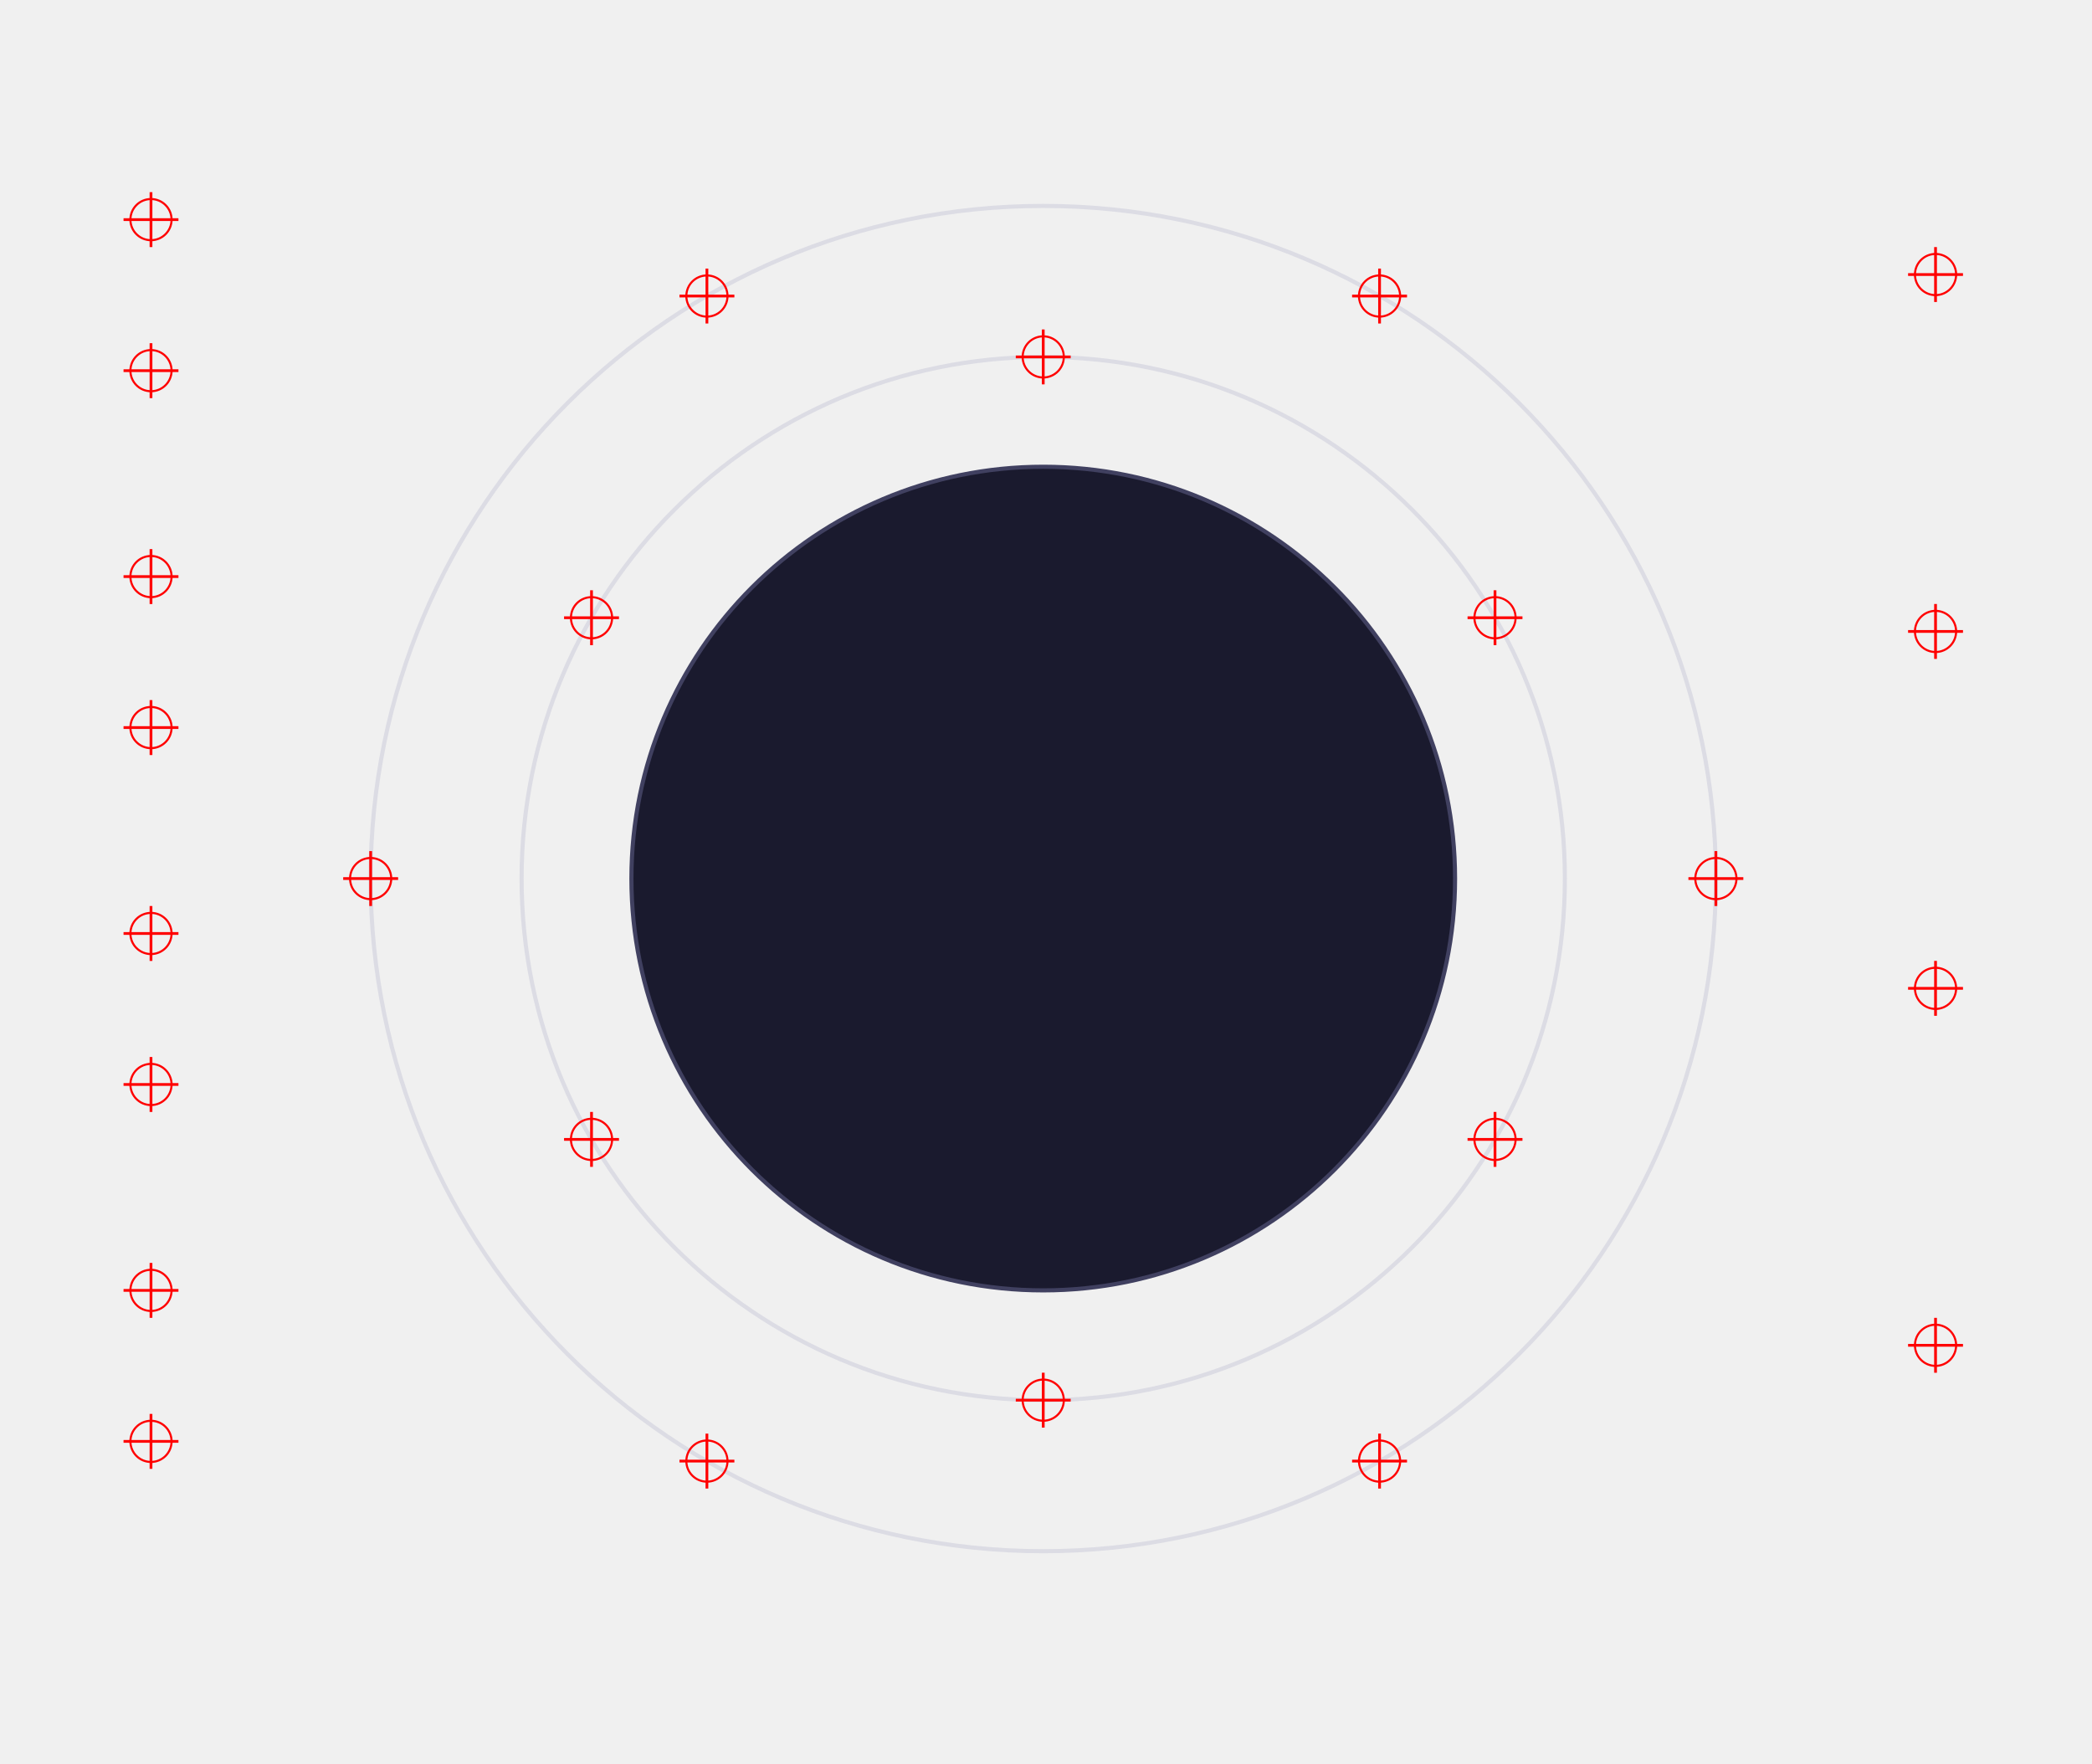
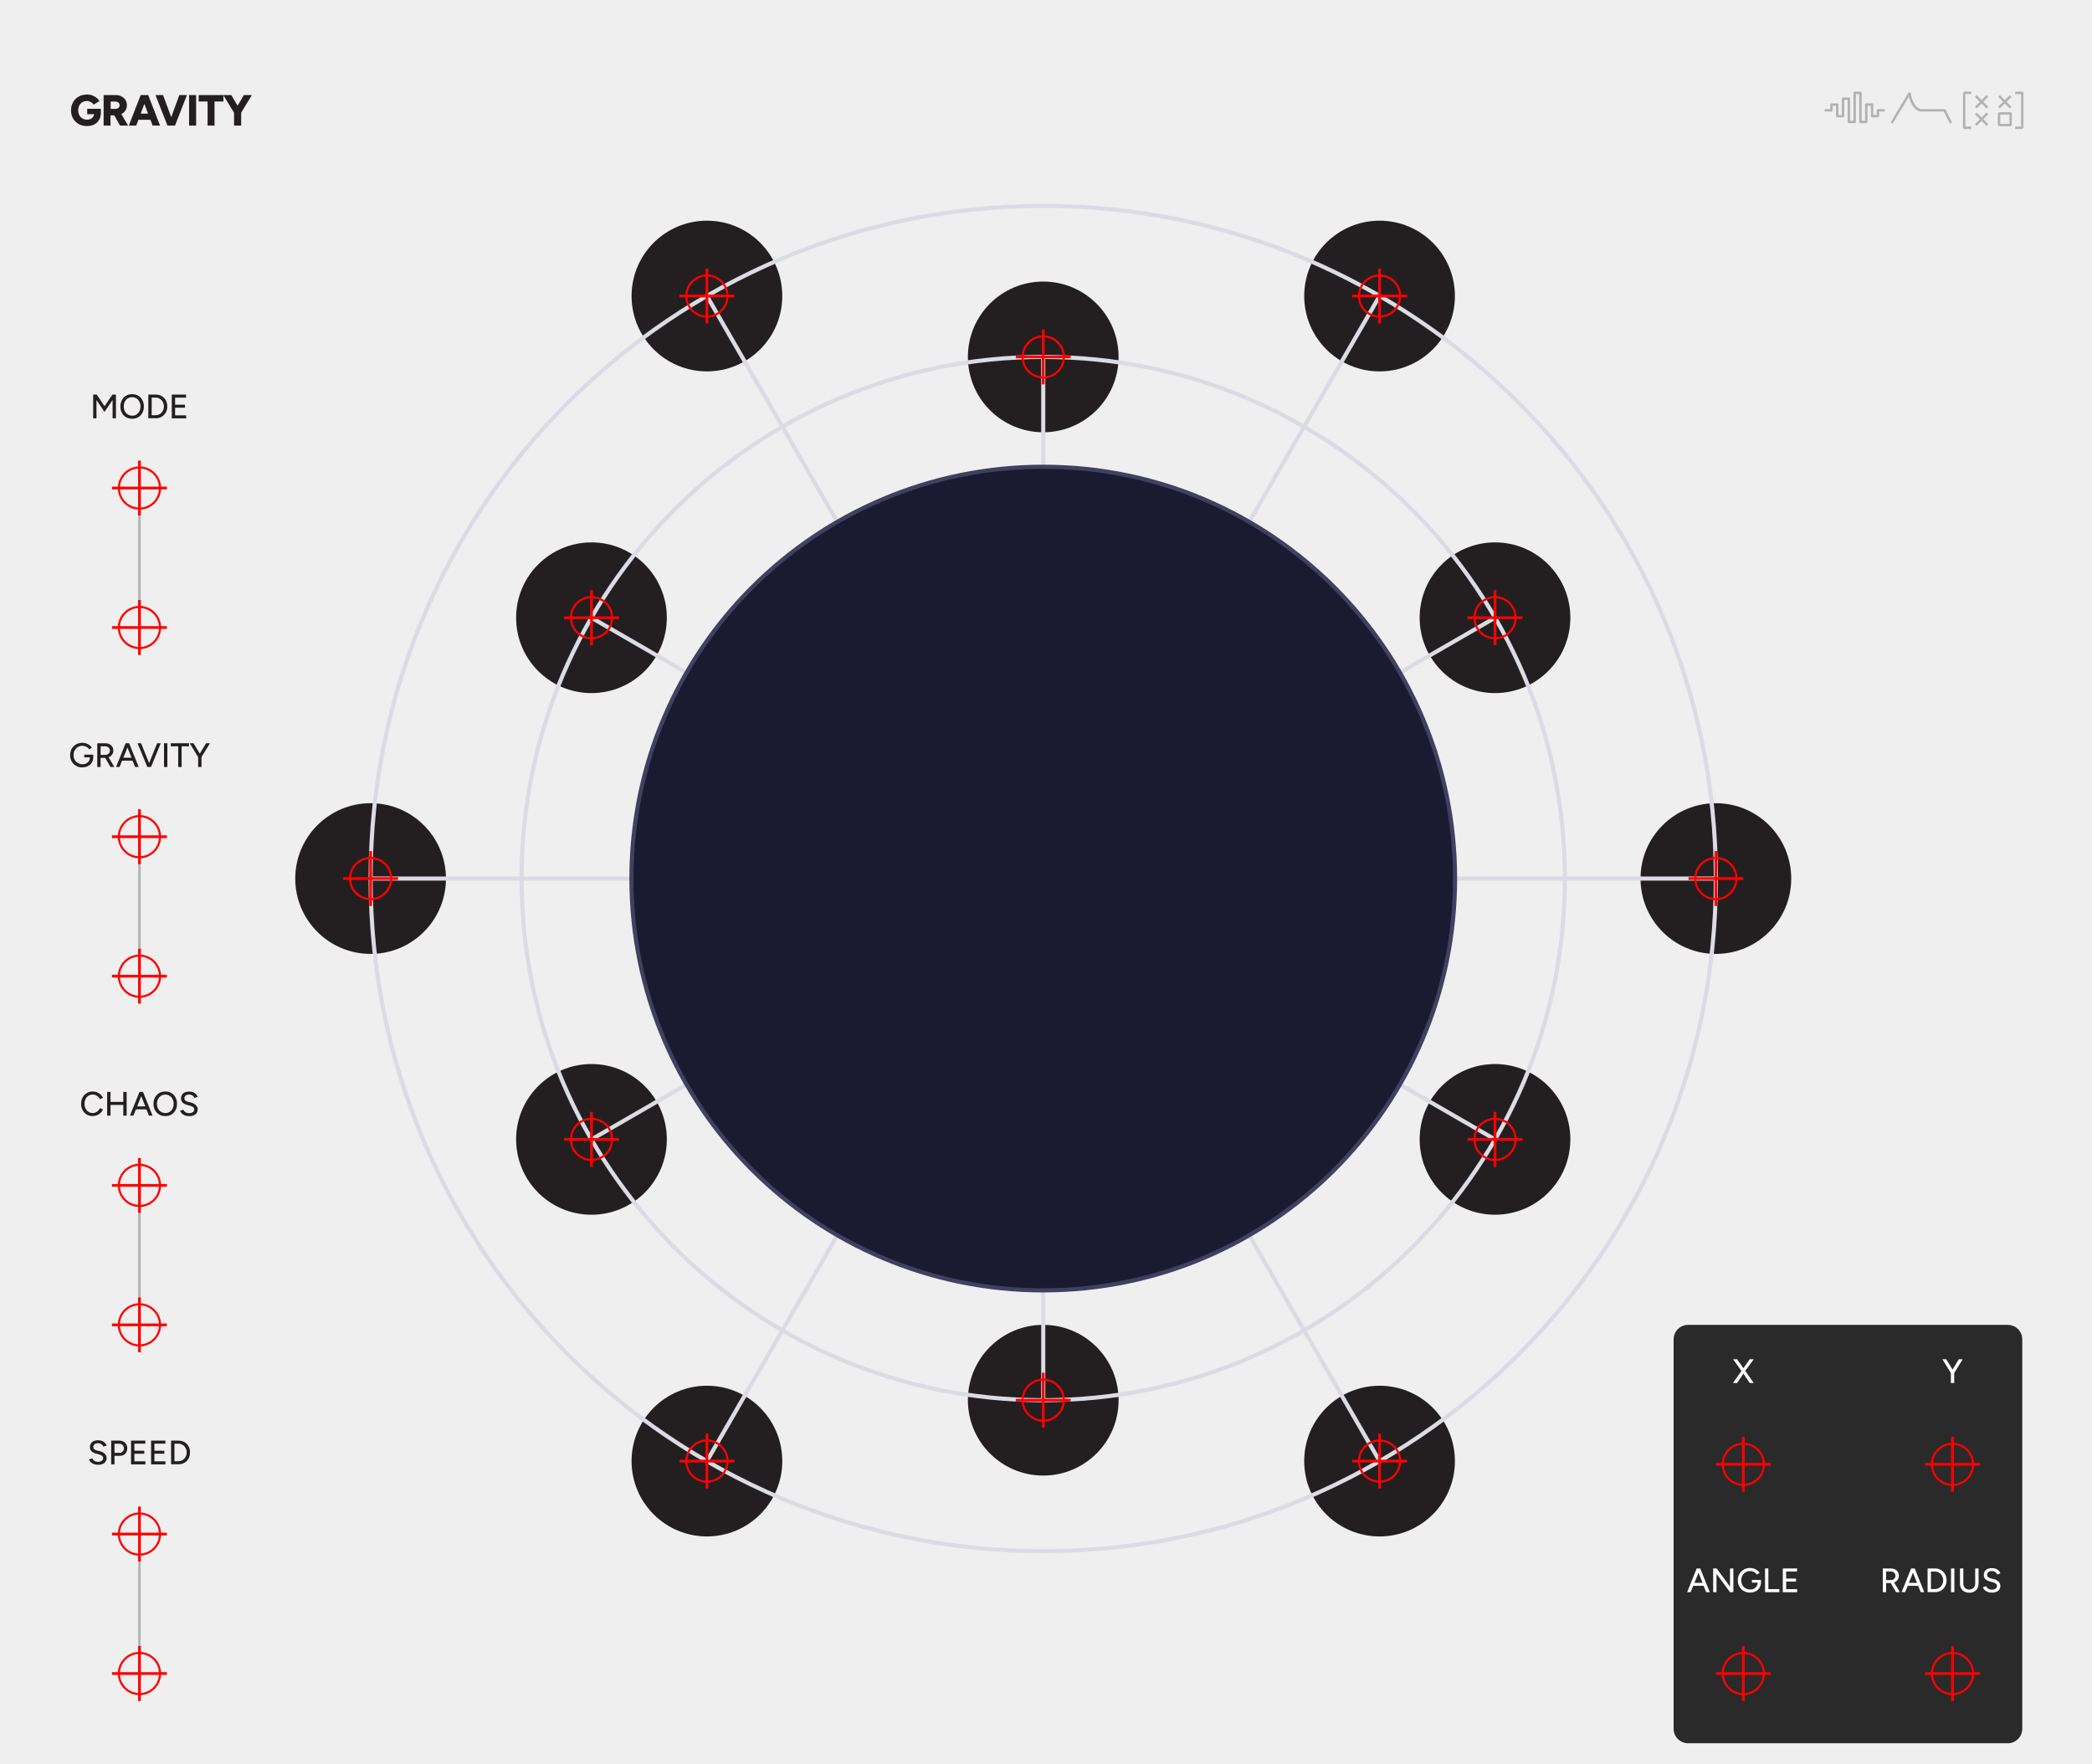
- <svg xmlns="http://www.w3.org/2000/svg" width="152.4mm" height="128.5mm" viewBox="0 0 432.00 364.25">
+ <svg xmlns="http://www.w3.org/2000/svg" width="152.4mm" height="128.5mm" viewBox="0 0 432 364.25">
  <g id="Background">
-     <rect x="0" y="0" width="432.00" height="364.25" fill="#f0f0f0" />
+     <g id="Background-2" data-name="Background">
+       <rect y="0" width="432" height="364.25" fill="#efefef" />
+     </g>
  </g>
  <g id="UI">
-     <circle cx="215.43" cy="181.42" r="138.90" fill="none" stroke="#dcdce4" stroke-width=".85" />
-     <circle cx="215.43" cy="181.42" r="107.72" fill="none" stroke="#dcdce4" stroke-width=".85" />
-     <circle cx="215.43" cy="181.42" r="85.04" fill="#1a1a2e" stroke="#404060" stroke-width=".85" />
-   </g>
-   <g id="Reticules" stroke="red" fill="none" stroke-miterlimit="11.34">
-     <g>
-       <line x1="25.51" y1="45.35" x2="36.85" y2="45.35" stroke-width=".57" />
-       <line x1="31.18" y1="39.68" x2="31.18" y2="51.02" stroke-width=".57" />
-       <circle cx="31.18" cy="45.35" r="4.25" stroke-width=".43" />
-     </g>
-     <g>
-       <line x1="25.51" y1="76.54" x2="36.85" y2="76.54" stroke-width=".57" />
-       <line x1="31.18" y1="70.87" x2="31.18" y2="82.21" stroke-width=".57" />
-       <circle cx="31.18" cy="76.54" r="4.25" stroke-width=".43" />
-     </g>
-     <g>
-       <line x1="25.51" y1="119.06" x2="36.85" y2="119.06" stroke-width=".57" />
-       <line x1="31.18" y1="113.39" x2="31.18" y2="124.73" stroke-width=".57" />
-       <circle cx="31.18" cy="119.06" r="4.25" stroke-width=".43" />
-     </g>
-     <g>
-       <line x1="25.51" y1="150.24" x2="36.85" y2="150.24" stroke-width=".57" />
-       <line x1="31.18" y1="144.57" x2="31.18" y2="155.91" stroke-width=".57" />
-       <circle cx="31.18" cy="150.24" r="4.25" stroke-width=".43" />
-     </g>
-     <g>
-       <line x1="25.51" y1="192.76" x2="36.85" y2="192.76" stroke-width=".57" />
-       <line x1="31.18" y1="187.09" x2="31.18" y2="198.43" stroke-width=".57" />
-       <circle cx="31.18" cy="192.76" r="4.25" stroke-width=".43" />
-     </g>
-     <g>
-       <line x1="25.51" y1="223.94" x2="36.85" y2="223.94" stroke-width=".57" />
-       <line x1="31.18" y1="218.27" x2="31.18" y2="229.61" stroke-width=".57" />
-       <circle cx="31.18" cy="223.94" r="4.25" stroke-width=".43" />
-     </g>
-     <g>
-       <line x1="25.51" y1="266.46" x2="36.85" y2="266.46" stroke-width=".57" />
-       <line x1="31.18" y1="260.79" x2="31.18" y2="272.13" stroke-width=".57" />
-       <circle cx="31.18" cy="266.46" r="4.25" stroke-width=".43" />
-     </g>
-     <g>
-       <line x1="25.51" y1="297.64" x2="36.85" y2="297.64" stroke-width=".57" />
-       <line x1="31.18" y1="291.97" x2="31.18" y2="303.31" stroke-width=".57" />
-       <circle cx="31.18" cy="297.64" r="4.25" stroke-width=".43" />
-     </g>
-     <g>
-       <line x1="394.02" y1="56.69" x2="405.36" y2="56.69" stroke-width=".57" />
-       <line x1="399.69" y1="51.02" x2="399.69" y2="62.36" stroke-width=".57" />
-       <circle cx="399.69" cy="56.69" r="4.25" stroke-width=".43" />
-     </g>
-     <g>
-       <line x1="394.02" y1="130.39" x2="405.36" y2="130.39" stroke-width=".57" />
-       <line x1="399.69" y1="124.72" x2="399.69" y2="136.06" stroke-width=".57" />
-       <circle cx="399.69" cy="130.39" r="4.25" stroke-width=".43" />
-     </g>
-     <g>
-       <line x1="394.02" y1="204.09" x2="405.36" y2="204.09" stroke-width=".57" />
-       <line x1="399.69" y1="198.42" x2="399.69" y2="209.76" stroke-width=".57" />
-       <circle cx="399.69" cy="204.09" r="4.25" stroke-width=".43" />
-     </g>
-     <g>
-       <line x1="394.02" y1="277.80" x2="405.36" y2="277.80" stroke-width=".57" />
-       <line x1="399.69" y1="272.13" x2="399.69" y2="283.47" stroke-width=".57" />
-       <circle cx="399.69" cy="277.80" r="4.25" stroke-width=".43" />
-     </g>
-     <g>
-       <line x1="209.76" y1="289.13" x2="221.10" y2="289.13" stroke-width=".57" />
-       <line x1="215.43" y1="283.46" x2="215.43" y2="294.80" stroke-width=".57" />
-       <circle cx="215.43" cy="289.13" r="4.25" stroke-width=".43" />
-     </g>
-     <g>
-       <line x1="303.05" y1="235.28" x2="314.39" y2="235.28" stroke-width=".57" />
-       <line x1="308.72" y1="229.61" x2="308.72" y2="240.95" stroke-width=".57" />
-       <circle cx="308.72" cy="235.28" r="4.25" stroke-width=".43" />
-     </g>
-     <g>
-       <line x1="303.05" y1="127.56" x2="314.39" y2="127.56" stroke-width=".57" />
-       <line x1="308.72" y1="121.89" x2="308.72" y2="133.23" stroke-width=".57" />
-       <circle cx="308.72" cy="127.56" r="4.25" stroke-width=".43" />
-     </g>
-     <g>
-       <line x1="209.76" y1="73.70" x2="221.10" y2="73.70" stroke-width=".57" />
-       <line x1="215.43" y1="68.03" x2="215.43" y2="79.37" stroke-width=".57" />
-       <circle cx="215.43" cy="73.70" r="4.25" stroke-width=".43" />
-     </g>
-     <g>
-       <line x1="116.48" y1="127.56" x2="127.82" y2="127.56" stroke-width=".57" />
-       <line x1="122.15" y1="121.89" x2="122.15" y2="133.23" stroke-width=".57" />
-       <circle cx="122.15" cy="127.56" r="4.25" stroke-width=".43" />
-     </g>
-     <g>
-       <line x1="116.48" y1="235.28" x2="127.82" y2="235.28" stroke-width=".57" />
-       <line x1="122.15" y1="229.61" x2="122.15" y2="240.95" stroke-width=".57" />
-       <circle cx="122.15" cy="235.28" r="4.25" stroke-width=".43" />
-     </g>
-     <g>
-       <line x1="279.21" y1="301.71" x2="290.55" y2="301.71" stroke-width=".57" />
-       <line x1="284.88" y1="296.04" x2="284.88" y2="307.38" stroke-width=".57" />
-       <circle cx="284.88" cy="301.71" r="4.25" stroke-width=".43" />
-     </g>
-     <g>
-       <line x1="348.66" y1="181.42" x2="360.00" y2="181.42" stroke-width=".57" />
-       <line x1="354.33" y1="175.75" x2="354.33" y2="187.09" stroke-width=".57" />
-       <circle cx="354.33" cy="181.42" r="4.25" stroke-width=".43" />
-     </g>
-     <g>
-       <line x1="279.21" y1="61.13" x2="290.55" y2="61.13" stroke-width=".57" />
-       <line x1="284.88" y1="55.46" x2="284.88" y2="66.80" stroke-width=".57" />
-       <circle cx="284.88" cy="61.13" r="4.25" stroke-width=".43" />
-     </g>
-     <g>
-       <line x1="140.31" y1="61.13" x2="151.65" y2="61.13" stroke-width=".57" />
-       <line x1="145.98" y1="55.46" x2="145.98" y2="66.80" stroke-width=".57" />
-       <circle cx="145.98" cy="61.13" r="4.25" stroke-width=".43" />
-     </g>
-     <g>
-       <line x1="70.87" y1="181.42" x2="82.21" y2="181.42" stroke-width=".57" />
-       <line x1="76.54" y1="175.75" x2="76.54" y2="187.09" stroke-width=".57" />
-       <circle cx="76.54" cy="181.42" r="4.25" stroke-width=".43" />
-     </g>
-     <g>
-       <line x1="140.31" y1="301.71" x2="151.65" y2="301.71" stroke-width=".57" />
-       <line x1="145.98" y1="296.04" x2="145.98" y2="307.38" stroke-width=".57" />
-       <circle cx="145.98" cy="301.71" r="4.25" stroke-width=".43" />
+     <g>
+       <path id="path12" d="M376.99,22.78h1.2v-1.2h1.2v2.4h1.2v-3.6h1.2v4.8h1.2v-6h1.2v6h1.2v-3.6h1.2v2.4h1.2v-1.2h1.2" fill="none" stroke="#b2b2b2" stroke-linecap="round" stroke-linejoin="round" stroke-width=".5" />
+       <path id="path13" d="M390.76,25.18l3.6-6c0,1.31,1.01,3.6,2.4,3.6h4.8l1.2,2.4" fill="none" stroke="#b2b2b2" stroke-linecap="square" stroke-linejoin="bevel" stroke-width=".5" />
+       <path id="path17" d="M406.8,19.18h-1.2v7.2h1.2" fill="none" stroke="#b2b2b2" stroke-linecap="square" stroke-linejoin="bevel" stroke-width=".5" />
+       <path id="path18" d="M416.4,19.18h1.2v7.2h-1.2" fill="none" stroke="#b2b2b2" stroke-linecap="square" stroke-linejoin="bevel" stroke-width=".5" />
+       <path id="path21" d="M408,19.82l2.4,2.4" fill="none" stroke="#b2b2b2" stroke-linejoin="bevel" stroke-width=".5" />
+       <path id="path22" d="M410.4,19.82l-2.4,2.4" fill="none" stroke="#b2b2b2" stroke-linejoin="bevel" stroke-width=".5" />
+       <path id="path23-5" d="M408,23.42l2.4,2.4" fill="none" stroke="#b2b2b2" stroke-linejoin="bevel" stroke-width=".5" />
+       <path id="path24" d="M408,25.82l2.4-2.4" fill="none" stroke="#b2b2b2" stroke-linejoin="bevel" stroke-width=".5" />
+       <path id="path25-3" d="M412.8,19.82l2.4,2.4" fill="none" stroke="#b2b2b2" stroke-linejoin="bevel" stroke-width=".5" />
+       <path id="path26-7" d="M415.2,19.82l-2.4,2.4" fill="none" stroke="#b2b2b2" stroke-linejoin="bevel" stroke-width=".5" />
+       <rect id="rect26" x="412.8" y="23.42" width="2.4" height="2.4" fill="none" stroke="#b2b2b2" stroke-linejoin="bevel" stroke-width=".5" />
+     </g>
+   </g>
+   <g id="Text">
+     <g>
+       <rect x="14.4" y="16.78" width="43.2" height="12" fill="none" />
+       <path d="M17.97,26.04c-.65,0-1.22-.14-1.71-.42s-.88-.66-1.17-1.15c-.28-.49-.42-1.05-.42-1.69s.14-1.2.42-1.69c.28-.49.67-.87,1.17-1.15.5-.28,1.07-.42,1.71-.42.4,0,.77.06,1.09.18.33.12.61.28.86.48.25.2.45.44.61.7l-1.2.72c-.09-.14-.21-.27-.36-.39-.15-.11-.31-.2-.48-.27-.17-.06-.35-.09-.53-.09-.35,0-.67.08-.94.24-.27.16-.49.39-.64.68-.16.29-.23.62-.23,1s.08.71.23,1c.15.29.37.52.65.69s.61.25.98.25c.26,0,.49-.05.7-.14.21-.1.38-.23.5-.4s.2-.37.22-.59h-1.42v-1.12h2.82v.86c-.01.59-.14,1.08-.4,1.49s-.59.71-1.01.91-.91.31-1.45.31Z" fill="#231f20" />
+       <path d="M21.4,25.93v-6.3h2.47c.46,0,.86.09,1.21.27.35.18.63.42.83.74.2.32.3.68.3,1.08s-.11.78-.32,1.1-.5.57-.85.73l1.42,2.38h-1.66l-1.21-2.12h-.77v2.12h-1.45ZM22.85,22.49h.98c.17,0,.32-.03.45-.1s.24-.16.31-.27.11-.25.11-.39c0-.22-.08-.41-.25-.55-.17-.14-.38-.22-.65-.22h-.95v1.53Z" fill="#231f20" />
+       <path d="M26.6,25.93l2.45-6.3h1.55l2.45,6.3h-1.53l-.46-1.2h-2.47l-.46,1.2h-1.53ZM29.05,23.46h1.52l-.76-2.02-.76,2.02Z" fill="#231f20" />
+       <path d="M34.58,25.93l-2.47-6.3h1.56l1.69,4.56,1.67-4.56h1.57l-2.46,6.3h-1.57Z" fill="#231f20" />
+       <path d="M39.05,25.93v-6.3h1.45v6.3h-1.45Z" fill="#231f20" />
+       <path d="M42.87,25.93v-4.97h-1.84v-1.33h5.11v1.33h-1.84v4.97h-1.44Z" fill="#231f20" />
+       <path d="M48.33,25.93v-2.66l-2.22-3.64h1.65l1.3,2.19,1.3-2.19h1.65l-2.21,3.63v2.67h-1.45Z" fill="#231f20" />
+     </g>
+   </g>
+   <g id="Layer_8" data-name="Layer 8">
+     <g isolation="isolate">
+       <g>
+         <path d="M19.24,86.38v-4.9h.73l1.62,2.4,1.62-2.4h.73v4.9h-.69v-3.79l-1.67,2.46-1.66-2.45v3.79h-.69Z" fill="#231f20" />
+         <path d="M27.3,86.47c-.48,0-.9-.11-1.27-.32-.37-.21-.66-.51-.86-.9-.21-.38-.31-.82-.31-1.31s.1-.94.31-1.32c.21-.38.49-.68.86-.9.36-.22.78-.33,1.26-.33s.9.11,1.26.33c.36.22.65.52.85.9.21.38.31.82.31,1.31s-.1.93-.31,1.32c-.21.38-.49.68-.85.9-.36.21-.78.32-1.25.32ZM27.31,85.84c.33,0,.62-.08.88-.25.26-.16.46-.39.6-.67s.22-.61.22-.99-.07-.7-.22-.98c-.15-.29-.35-.51-.61-.68-.26-.16-.56-.25-.89-.25s-.63.08-.9.25c-.26.16-.47.39-.61.68-.15.29-.22.62-.22.98s.07.7.22.99.36.51.62.67c.26.16.57.25.91.25Z" fill="#231f20" />
+         <path d="M30.63,86.38v-4.9h1.51c.47,0,.88.1,1.24.31.36.21.65.5.85.86s.31.79.31,1.27-.1.9-.31,1.27-.49.66-.85.87c-.36.21-.78.31-1.24.31h-1.51ZM31.32,85.74h.83c.24,0,.46-.05.67-.14.21-.09.39-.22.54-.39.16-.17.28-.36.36-.58.09-.22.13-.46.13-.71s-.04-.49-.13-.71c-.09-.22-.21-.41-.36-.58-.16-.17-.34-.29-.54-.39-.21-.09-.43-.14-.67-.14h-.83v3.61Z" fill="#231f20" />
+         <path d="M35.47,86.38v-4.9h2.95v.63h-2.26v1.46h2.04v.62h-2.04v1.57h2.28v.63h-2.96Z" fill="#231f20" />
+       </g>
+     </g>
+     <g isolation="isolate">
+       <g>
+         <path d="M17.03,158.47c-.5,0-.93-.11-1.32-.33-.38-.22-.69-.52-.9-.9-.22-.38-.33-.82-.33-1.31s.11-.94.33-1.32c.22-.38.52-.68.9-.9.39-.22.83-.33,1.32-.33.27,0,.53.04.78.13.25.09.48.21.68.36.2.15.37.33.49.52l-.55.36c-.09-.15-.21-.27-.36-.39-.15-.11-.31-.2-.49-.26s-.36-.09-.54-.09c-.36,0-.68.08-.96.25-.28.16-.5.39-.65.67-.16.28-.24.62-.24.99s.08.7.23.98.38.51.66.67c.28.16.61.25.97.25.29,0,.55-.06.78-.18.23-.12.41-.28.54-.5.13-.21.2-.46.21-.74h-1.18v-.57h1.86v.5c0,.42-.1.8-.29,1.11-.19.32-.45.56-.78.74-.33.18-.71.26-1.14.26Z" fill="#231f20" />
+         <path d="M20.09,158.38v-4.9h1.65c.33,0,.61.06.86.19s.45.31.59.53c.14.23.21.49.21.79,0,.32-.09.6-.27.85-.18.24-.42.42-.71.53l1.18,2.01h-.78l-1.09-1.88h-.96v1.88h-.69ZM20.78,155.88h1.03c.17,0,.32-.04.45-.12s.24-.18.32-.31c.08-.13.12-.28.12-.45,0-.26-.09-.47-.27-.64-.18-.16-.42-.25-.71-.25h-.94v1.76Z" fill="#231f20" />
+         <path d="M23.97,158.38l1.97-4.9h.73l1.97,4.9h-.74l-.53-1.31h-2.16l-.53,1.31h-.74ZM25.47,156.46h1.69l-.84-2.11-.85,2.11Z" fill="#231f20" />
+         <path d="M30.42,158.38l-2.01-4.9h.73l1.65,4.1,1.66-4.1h.74l-2.01,4.9h-.76Z" fill="#231f20" />
+         <path d="M33.87,158.38v-4.9h.69v4.9h-.69Z" fill="#231f20" />
+         <path d="M36.8,158.38v-4.27h-1.53v-.63h3.76v.63h-1.53v4.27h-.69Z" fill="#231f20" />
+         <path d="M40.92,158.38v-2.05l-1.75-2.85h.79l1.3,2.14,1.3-2.14h.8l-1.75,2.84v2.06h-.69Z" fill="#231f20" />
+       </g>
+     </g>
+     <g isolation="isolate">
+       <g>
+         <path d="M19.16,230.47c-.47,0-.88-.11-1.25-.33-.36-.22-.65-.52-.85-.9-.21-.38-.31-.82-.31-1.31s.1-.93.31-1.31c.21-.38.49-.68.85-.9s.77-.33,1.24-.33c.3,0,.59.05.87.16s.52.26.74.46.38.42.5.68l-.62.28c-.09-.19-.21-.36-.36-.5-.15-.14-.33-.25-.52-.33-.19-.08-.4-.12-.61-.12-.33,0-.62.08-.88.25-.26.16-.46.39-.6.67-.14.28-.22.61-.22.99s.07.71.22.99c.15.29.35.51.61.68.26.16.55.24.88.24.21,0,.42-.04.61-.13.19-.09.36-.21.51-.36s.27-.33.37-.52l.62.27c-.12.27-.28.5-.5.71-.21.21-.46.37-.74.48-.28.11-.57.17-.88.17Z" fill="#231f20" />
+         <path d="M22.13,230.38v-4.9h.69v2.06h2.64v-2.06h.69v4.9h-.69v-2.21h-2.64v2.21h-.69Z" fill="#231f20" />
+         <path d="M26.83,230.38l1.97-4.9h.73l1.97,4.9h-.74l-.53-1.31h-2.16l-.53,1.31h-.74ZM28.32,228.46h1.69l-.84-2.11-.85,2.11Z" fill="#231f20" />
+         <path d="M34.15,230.47c-.48,0-.9-.11-1.27-.32-.37-.21-.66-.51-.87-.9-.21-.38-.31-.82-.31-1.31s.1-.94.31-1.32c.21-.38.49-.68.86-.9.36-.22.78-.33,1.26-.33s.9.11,1.26.33.65.52.85.9c.21.38.31.82.31,1.31s-.1.93-.31,1.32c-.21.38-.49.68-.85.9-.36.21-.78.32-1.25.32ZM34.16,229.84c.33,0,.63-.08.88-.25.26-.16.46-.39.6-.67.14-.28.22-.61.22-.99s-.07-.7-.22-.98c-.15-.29-.35-.51-.61-.67-.26-.16-.56-.25-.89-.25s-.63.08-.9.25c-.26.16-.46.39-.61.67-.15.29-.22.62-.22.98s.08.7.22.99c.15.29.36.51.62.67.26.16.57.25.91.25Z" fill="#231f20" />
+         <path d="M39.07,230.47c-.26,0-.5-.03-.71-.09-.21-.06-.4-.14-.55-.25-.16-.11-.29-.22-.39-.35-.1-.13-.17-.27-.22-.41l.67-.22c.07.19.2.36.4.5.2.14.44.21.72.22.34,0,.62-.07.82-.21s.3-.32.3-.55c0-.21-.09-.38-.26-.51-.17-.13-.4-.23-.69-.3l-.57-.15c-.22-.06-.43-.15-.61-.26s-.33-.25-.44-.43-.16-.38-.16-.62c0-.45.15-.8.44-1.05s.71-.38,1.26-.38c.32,0,.59.05.83.15s.43.23.58.4.26.34.33.54l-.67.22c-.08-.21-.21-.38-.41-.51-.19-.13-.43-.19-.71-.19-.29,0-.53.07-.7.21-.17.14-.25.33-.25.57,0,.21.07.36.2.47s.31.19.54.25l.57.14c.46.11.81.3,1.06.56.25.26.38.54.38.85,0,.27-.07.51-.2.72-.13.21-.33.38-.59.5-.26.12-.58.19-.96.19Z" fill="#231f20" />
+       </g>
+     </g>
+     <g isolation="isolate">
+       <g>
+         <path d="M20.26,302.47c-.26,0-.5-.03-.71-.09-.21-.06-.4-.14-.55-.25-.16-.1-.29-.22-.39-.35s-.17-.27-.22-.41l.67-.22c.07.19.2.36.4.5.2.14.44.21.72.22.34,0,.62-.07.82-.21s.3-.32.3-.55c0-.21-.09-.38-.26-.51-.17-.13-.4-.23-.69-.3l-.57-.15c-.22-.06-.43-.15-.61-.26-.18-.11-.33-.25-.44-.43-.11-.17-.16-.38-.16-.62,0-.45.15-.8.44-1.05s.71-.38,1.26-.38c.32,0,.59.05.83.15.23.1.43.23.58.4.15.16.26.34.33.54l-.67.22c-.08-.21-.21-.38-.41-.51s-.43-.19-.71-.19c-.29,0-.53.07-.7.21-.17.14-.25.33-.25.57,0,.21.07.36.2.47.13.11.31.19.54.25l.57.14c.46.11.81.3,1.06.56.25.26.38.54.38.85,0,.27-.07.5-.2.72s-.33.38-.59.5-.58.19-.96.19Z" fill="#231f20" />
+         <path d="M22.96,302.38v-4.9h1.65c.33,0,.62.07.87.2.25.13.45.32.59.56.14.24.21.51.21.82s-.07.57-.2.81c-.13.24-.31.43-.54.56-.23.14-.5.2-.79.2h-1.1v1.75h-.69ZM23.64,300h1.09c.25,0,.45-.09.61-.26.16-.17.24-.4.24-.68s-.09-.51-.28-.68c-.18-.17-.42-.26-.7-.26h-.96v1.88Z" fill="#231f20" />
+         <path d="M27.06,302.38v-4.9h2.95v.63h-2.26v1.46h2.04v.62h-2.04v1.57h2.27v.63h-2.96Z" fill="#231f20" />
+         <path d="M31.2,302.38v-4.9h2.95v.63h-2.26v1.46h2.04v.62h-2.04v1.57h2.27v.63h-2.96Z" fill="#231f20" />
+         <path d="M35.33,302.38v-4.9h1.51c.47,0,.88.1,1.24.31.36.21.64.5.85.86.21.37.31.79.31,1.27s-.1.9-.31,1.27c-.21.37-.49.66-.85.87-.36.21-.78.31-1.24.31h-1.51ZM36.02,301.74h.83c.24,0,.46-.04.67-.14.21-.09.39-.22.54-.39.16-.17.28-.36.36-.58.09-.22.13-.46.13-.71s-.04-.49-.13-.71c-.09-.22-.21-.41-.36-.58s-.34-.29-.54-.38c-.21-.09-.43-.14-.67-.14h-.83v3.61Z" fill="#231f20" />
+       </g>
+     </g>
+     <line x1="28.8" y1="98.77" x2="28.8" y2="127.57" fill="none" stroke="#b2b2b2" stroke-miterlimit="11.34" stroke-width=".5" />
+     <line x1="28.8" y1="171.27" x2="28.8" y2="200.07" fill="none" stroke="#b2b2b2" stroke-miterlimit="11.34" stroke-width=".5" />
+     <line x1="28.8" y1="244.78" x2="28.8" y2="273.58" fill="none" stroke="#b2b2b2" stroke-miterlimit="11.34" stroke-width=".5" />
+     <line x1="28.8" y1="317.27" x2="28.8" y2="346.07" fill="none" stroke="#b2b2b2" stroke-miterlimit="11.34" stroke-width=".5" />
+     <rect x="345.6" y="273.58" width="72" height="86.4" rx="3" ry="3" fill="#2a2a2a" />
+     <g isolation="isolate">
+       <g>
+         <path d="M388.8,328.78v-4.9h1.65c.33,0,.62.06.87.19.25.13.45.31.59.53.14.23.21.49.21.79,0,.32-.09.6-.27.85-.18.24-.42.42-.71.53l1.18,2.01h-.78l-1.09-1.88h-.96v1.88h-.69ZM389.49,326.28h1.03c.17,0,.32-.04.45-.12s.24-.18.32-.32c.08-.13.12-.28.12-.45,0-.26-.09-.47-.27-.64-.18-.16-.42-.25-.71-.25h-.95v1.76Z" fill="#fff" />
+         <path d="M392.68,328.78l1.97-4.9h.74l1.97,4.9h-.73l-.53-1.31h-2.16l-.53,1.31h-.73ZM394.18,326.86h1.69l-.84-2.11-.85,2.11Z" fill="#fff" />
+         <path d="M398.05,328.78v-4.9h1.51c.47,0,.88.1,1.24.31.36.21.65.5.85.86.21.37.31.79.31,1.27s-.1.9-.31,1.27c-.21.37-.49.66-.85.87-.36.21-.78.31-1.24.31h-1.51ZM398.74,328.14h.83c.24,0,.46-.05.67-.14s.39-.22.54-.38c.16-.17.28-.36.36-.58.09-.22.13-.46.13-.71s-.04-.49-.13-.71c-.09-.22-.21-.41-.36-.58-.16-.17-.34-.29-.54-.38s-.43-.14-.67-.14h-.83v3.61Z" fill="#fff" />
+         <path d="M402.89,328.78v-4.9h.69v4.9h-.69Z" fill="#fff" />
+         <path d="M406.65,328.89c-.38,0-.71-.08-1-.23s-.51-.38-.67-.66c-.16-.28-.24-.61-.24-.98v-3.14h.69v3.14c0,.24.05.46.16.64.1.19.25.33.43.43s.4.15.64.15.46-.05.64-.15c.19-.1.33-.25.43-.43.1-.19.15-.4.15-.64v-3.14h.69v3.14c0,.37-.08.69-.24.98s-.39.5-.68.66c-.29.16-.63.23-1.02.23Z" fill="#fff" />
+         <path d="M411.34,328.87c-.26,0-.5-.03-.71-.09-.21-.06-.4-.14-.55-.25-.16-.11-.29-.22-.39-.35-.1-.13-.18-.27-.22-.41l.67-.22c.07.19.2.36.4.5.2.14.44.21.72.22.35,0,.62-.07.82-.21s.3-.32.3-.55c0-.21-.09-.38-.26-.51-.17-.13-.4-.23-.69-.3l-.57-.15c-.22-.06-.43-.15-.61-.26-.18-.11-.33-.25-.44-.43s-.16-.38-.16-.62c0-.45.15-.8.44-1.05.29-.25.71-.38,1.26-.38.32,0,.59.05.83.15s.43.23.58.4c.15.16.26.34.33.54l-.67.22c-.08-.21-.21-.38-.41-.51-.19-.13-.43-.19-.71-.19s-.53.07-.7.21c-.17.14-.26.33-.26.57,0,.21.07.36.2.47.13.11.31.19.54.25l.57.14c.46.11.81.3,1.06.56.25.26.37.54.37.85,0,.27-.07.51-.2.72-.13.21-.33.38-.59.5-.26.12-.58.19-.96.19Z" fill="#fff" />
+       </g>
+     </g>
+     <g isolation="isolate">
+       <g>
+         <path d="M348.4,328.78l1.97-4.9h.73l1.97,4.9h-.74l-.53-1.31h-2.16l-.53,1.31h-.74ZM349.9,326.86h1.69l-.84-2.11-.85,2.11Z" fill="#fff" />
+         <path d="M353.77,328.78v-4.9h.71l2.77,3.75v-3.75h.69v4.9h-.69l-2.79-3.79v3.79h-.69Z" fill="#fff" />
+         <path d="M361.41,328.87c-.5,0-.93-.11-1.32-.33-.38-.22-.69-.52-.9-.9s-.33-.82-.33-1.31.11-.94.33-1.32.52-.68.9-.9c.39-.22.83-.33,1.32-.33.27,0,.53.04.78.13.25.09.48.21.68.36.2.15.37.33.49.52l-.55.36c-.09-.14-.21-.27-.36-.38s-.31-.2-.49-.26c-.18-.06-.36-.09-.54-.09-.36,0-.68.08-.96.25s-.5.39-.65.67c-.16.29-.24.62-.24.99s.08.7.23.98c.16.28.38.51.66.67s.61.25.97.25c.29,0,.55-.06.78-.18.23-.12.41-.29.54-.5s.2-.46.21-.74h-1.18v-.57h1.86v.5c0,.42-.1.8-.29,1.11-.19.32-.45.56-.78.74s-.71.26-1.14.26Z" fill="#fff" />
+         <path d="M364.48,328.78v-4.9h.69v4.27h2.27v.63h-2.96Z" fill="#fff" />
+         <path d="M368.15,328.78v-4.9h2.95v.63h-2.26v1.46h2.04v.62h-2.04v1.57h2.27v.63h-2.96Z" fill="#fff" />
+       </g>
+     </g>
+     <g isolation="isolate">
+       <path d="M402.86,285.58v-2.05l-1.75-2.85h.79l1.3,2.14,1.3-2.14h.8l-1.75,2.84v2.06h-.69Z" fill="#fff" />
+     </g>
+     <g isolation="isolate">
+       <path d="M357.86,285.58l1.76-2.49-1.74-2.41h.83l1.31,1.86,1.29-1.86h.83l-1.74,2.41,1.75,2.49h-.84l-1.29-1.93-1.31,1.93h-.84Z" fill="#fff" />
+     </g>
+     <circle cx="215.43" cy="289.14" r="15.56" fill="#231f20" />
+     <line x1="215.43" y1="181.42" x2="215.43" y2="289.13" fill="none" stroke="#dbdbe4" stroke-width=".85" />
+     <circle cx="308.72" cy="235.28" r="15.56" fill="#231f20" />
+     <line x1="215.43" y1="181.42" x2="308.71" y2="235.28" fill="none" stroke="#dbdbe4" stroke-width=".85" />
+     <circle cx="308.72" cy="127.56" r="15.56" fill="#231f20" />
+     <line x1="215.43" y1="181.42" x2="308.71" y2="127.57" fill="none" stroke="#dbdbe4" stroke-width=".85" />
+     <circle cx="215.43" cy="73.7" r="15.56" fill="#231f20" />
+     <circle cx="145.98" cy="61.13" r="15.56" fill="#231f20" />
+     <line x1="215.43" y1="181.42" x2="215.43" y2="73.71" fill="none" stroke="#dbdbe4" stroke-width=".85" />
+     <circle cx="122.14" cy="127.56" r="15.56" fill="#231f20" />
+     <line x1="215.43" y1="181.42" x2="122.15" y2="127.57" fill="none" stroke="#dbdbe4" stroke-width=".85" />
+     <circle cx="122.14" cy="235.28" r="15.56" fill="#231f20" />
+     <line x1="215.43" y1="181.42" x2="122.15" y2="235.28" fill="none" stroke="#dbdbe4" stroke-width=".85" />
+     <line x1="215.43" y1="181.42" x2="145.98" y2="61.13" fill="none" stroke="#dbdbe4" stroke-width=".85" />
+     <circle cx="76.53" cy="181.42" r="15.56" fill="#231f20" />
+     <line x1="215.43" y1="181.42" x2="76.53" y2="181.42" fill="none" stroke="#dbdbe4" stroke-width=".85" />
+     <circle cx="145.98" cy="301.71" r="15.56" fill="#231f20" />
+     <line x1="215.43" y1="181.42" x2="145.98" y2="301.71" fill="none" stroke="#dbdbe4" stroke-width=".85" />
+     <circle cx="284.88" cy="301.71" r="15.56" fill="#231f20" />
+     <line x1="215.43" y1="181.42" x2="284.88" y2="301.71" fill="none" stroke="#dbdbe4" stroke-width=".85" />
+     <circle cx="354.33" cy="181.42" r="15.56" fill="#231f20" />
+     <line x1="215.43" y1="181.42" x2="354.33" y2="181.42" fill="none" stroke="#dbdbe4" stroke-width=".85" />
+     <circle cx="284.88" cy="61.13" r="15.56" fill="#231f20" />
+     <line x1="215.43" y1="181.42" x2="284.88" y2="61.13" fill="none" stroke="#dbdbe4" stroke-width=".85" />
+   </g>
+   <g id="Layer_10" data-name="Layer 10">
+     <circle cx="215.43" cy="181.42" r="138.9" fill="none" stroke="#dbdbe4" stroke-width=".85" />
+     <circle cx="215.43" cy="181.42" r="107.72" fill="none" stroke="#dbdbe4" stroke-width=".85" />
+     <circle cx="215.43" cy="181.42" r="85.04" fill="#1a1a30" stroke="#404062" stroke-width=".85" />
+     <g>
+       <line x1="23.13" y1="100.78" x2="34.47" y2="100.78" fill="none" stroke="red" stroke-miterlimit="11.34" stroke-width=".57" />
+       <line x1="28.8" y1="95.11" x2="28.8" y2="106.45" fill="none" stroke="red" stroke-miterlimit="11.34" stroke-width=".57" />
+       <circle cx="28.8" cy="100.78" r="4.25" fill="none" stroke="red" stroke-miterlimit="11.34" stroke-width=".43" />
+     </g>
+     <g>
+       <line x1="23.13" y1="129.58" x2="34.47" y2="129.58" fill="none" stroke="red" stroke-miterlimit="11.34" stroke-width=".57" />
+       <line x1="28.8" y1="123.91" x2="28.8" y2="135.25" fill="none" stroke="red" stroke-miterlimit="11.34" stroke-width=".57" />
+       <circle cx="28.8" cy="129.58" r="4.25" fill="none" stroke="red" stroke-miterlimit="11.34" stroke-width=".43" />
+     </g>
+     <g>
+       <line x1="23.13" y1="172.78" x2="34.47" y2="172.78" fill="none" stroke="red" stroke-miterlimit="11.34" stroke-width=".57" />
+       <line x1="28.8" y1="167.11" x2="28.8" y2="178.45" fill="none" stroke="red" stroke-miterlimit="11.34" stroke-width=".57" />
+       <circle cx="28.8" cy="172.78" r="4.25" fill="none" stroke="red" stroke-miterlimit="11.34" stroke-width=".43" />
+     </g>
+     <g>
+       <line x1="23.13" y1="201.58" x2="34.47" y2="201.58" fill="none" stroke="red" stroke-miterlimit="11.34" stroke-width=".57" />
+       <line x1="28.8" y1="195.91" x2="28.8" y2="207.25" fill="none" stroke="red" stroke-miterlimit="11.34" stroke-width=".57" />
+       <circle cx="28.8" cy="201.58" r="4.25" fill="none" stroke="red" stroke-miterlimit="11.34" stroke-width=".43" />
+     </g>
+     <g>
+       <line x1="23.13" y1="244.78" x2="34.47" y2="244.78" fill="none" stroke="red" stroke-miterlimit="11.34" stroke-width=".57" />
+       <line x1="28.8" y1="239.11" x2="28.8" y2="250.45" fill="none" stroke="red" stroke-miterlimit="11.34" stroke-width=".57" />
+       <circle cx="28.8" cy="244.78" r="4.25" fill="none" stroke="red" stroke-miterlimit="11.34" stroke-width=".43" />
+     </g>
+     <g>
+       <line x1="23.13" y1="273.58" x2="34.47" y2="273.58" fill="none" stroke="red" stroke-miterlimit="11.34" stroke-width=".57" />
+       <line x1="28.8" y1="267.91" x2="28.8" y2="279.25" fill="none" stroke="red" stroke-miterlimit="11.34" stroke-width=".57" />
+       <circle cx="28.8" cy="273.58" r="4.25" fill="none" stroke="red" stroke-miterlimit="11.34" stroke-width=".43" />
+     </g>
+     <g>
+       <line x1="23.13" y1="316.78" x2="34.47" y2="316.78" fill="none" stroke="red" stroke-miterlimit="11.34" stroke-width=".57" />
+       <line x1="28.8" y1="311.11" x2="28.8" y2="322.45" fill="none" stroke="red" stroke-miterlimit="11.34" stroke-width=".57" />
+       <circle cx="28.8" cy="316.78" r="4.25" fill="none" stroke="red" stroke-miterlimit="11.34" stroke-width=".43" />
+     </g>
+     <g>
+       <line x1="23.13" y1="345.58" x2="34.47" y2="345.58" fill="none" stroke="red" stroke-miterlimit="11.34" stroke-width=".57" />
+       <line x1="28.8" y1="339.91" x2="28.8" y2="351.25" fill="none" stroke="red" stroke-miterlimit="11.34" stroke-width=".57" />
+       <circle cx="28.8" cy="345.58" r="4.25" fill="none" stroke="red" stroke-miterlimit="11.34" stroke-width=".43" />
+     </g>
+     <g>
+       <line x1="397.53" y1="345.58" x2="408.87" y2="345.58" fill="none" stroke="red" stroke-miterlimit="11.34" stroke-width=".57" />
+       <line x1="403.2" y1="339.91" x2="403.2" y2="351.25" fill="none" stroke="red" stroke-miterlimit="11.34" stroke-width=".57" />
+       <circle cx="403.2" cy="345.58" r="4.25" fill="none" stroke="red" stroke-miterlimit="11.34" stroke-width=".43" />
+     </g>
+     <g>
+       <line x1="354.33" y1="345.58" x2="365.67" y2="345.58" fill="none" stroke="red" stroke-miterlimit="11.34" stroke-width=".57" />
+       <line x1="360" y1="339.91" x2="360" y2="351.25" fill="none" stroke="red" stroke-miterlimit="11.34" stroke-width=".57" />
+       <circle cx="360" cy="345.58" r="4.25" fill="none" stroke="red" stroke-miterlimit="11.34" stroke-width=".43" />
+     </g>
+     <g>
+       <line x1="397.53" y1="302.38" x2="408.87" y2="302.38" fill="none" stroke="red" stroke-miterlimit="11.34" stroke-width=".57" />
+       <line x1="403.2" y1="296.71" x2="403.2" y2="308.05" fill="none" stroke="red" stroke-miterlimit="11.34" stroke-width=".57" />
+       <circle cx="403.2" cy="302.38" r="4.25" fill="none" stroke="red" stroke-miterlimit="11.34" stroke-width=".43" />
+     </g>
+     <g>
+       <line x1="354.33" y1="302.38" x2="365.67" y2="302.38" fill="none" stroke="red" stroke-miterlimit="11.34" stroke-width=".57" />
+       <line x1="360" y1="296.71" x2="360" y2="308.05" fill="none" stroke="red" stroke-miterlimit="11.34" stroke-width=".57" />
+       <circle cx="360" cy="302.38" r="4.25" fill="none" stroke="red" stroke-miterlimit="11.34" stroke-width=".43" />
+     </g>
+     <g>
+       <line x1="209.76" y1="289.13" x2="221.1" y2="289.13" fill="none" stroke="red" stroke-miterlimit="11.34" stroke-width=".57" />
+       <line x1="215.43" y1="283.46" x2="215.43" y2="294.8" fill="none" stroke="red" stroke-miterlimit="11.34" stroke-width=".57" />
+       <circle cx="215.43" cy="289.13" r="4.25" fill="none" stroke="red" stroke-miterlimit="11.34" stroke-width=".43" />
+     </g>
+     <g>
+       <line x1="303.05" y1="235.28" x2="314.39" y2="235.28" fill="none" stroke="red" stroke-miterlimit="11.34" stroke-width=".57" />
+       <line x1="308.72" y1="229.61" x2="308.72" y2="240.95" fill="none" stroke="red" stroke-miterlimit="11.34" stroke-width=".57" />
+       <circle cx="308.72" cy="235.28" r="4.25" fill="none" stroke="red" stroke-miterlimit="11.34" stroke-width=".43" />
+     </g>
+     <g>
+       <line x1="303.05" y1="127.56" x2="314.39" y2="127.56" fill="none" stroke="red" stroke-miterlimit="11.34" stroke-width=".57" />
+       <line x1="308.72" y1="121.89" x2="308.72" y2="133.23" fill="none" stroke="red" stroke-miterlimit="11.34" stroke-width=".57" />
+       <circle cx="308.72" cy="127.56" r="4.25" fill="none" stroke="red" stroke-miterlimit="11.34" stroke-width=".43" />
+     </g>
+     <g>
+       <line x1="209.76" y1="73.7" x2="221.1" y2="73.7" fill="none" stroke="red" stroke-miterlimit="11.34" stroke-width=".57" />
+       <line x1="215.43" y1="68.03" x2="215.43" y2="79.37" fill="none" stroke="red" stroke-miterlimit="11.34" stroke-width=".57" />
+       <circle cx="215.43" cy="73.7" r="4.25" fill="none" stroke="red" stroke-miterlimit="11.34" stroke-width=".43" />
+     </g>
+     <g>
+       <line x1="116.48" y1="127.56" x2="127.82" y2="127.56" fill="none" stroke="red" stroke-miterlimit="11.34" stroke-width=".57" />
+       <line x1="122.15" y1="121.89" x2="122.15" y2="133.23" fill="none" stroke="red" stroke-miterlimit="11.34" stroke-width=".57" />
+       <circle cx="122.15" cy="127.56" r="4.25" fill="none" stroke="red" stroke-miterlimit="11.34" stroke-width=".43" />
+     </g>
+     <g>
+       <line x1="116.48" y1="235.28" x2="127.82" y2="235.28" fill="none" stroke="red" stroke-miterlimit="11.34" stroke-width=".57" />
+       <line x1="122.15" y1="229.61" x2="122.15" y2="240.95" fill="none" stroke="red" stroke-miterlimit="11.34" stroke-width=".57" />
+       <circle cx="122.15" cy="235.28" r="4.25" fill="none" stroke="red" stroke-miterlimit="11.34" stroke-width=".43" />
+     </g>
+     <g>
+       <line x1="279.21" y1="301.71" x2="290.55" y2="301.71" fill="none" stroke="red" stroke-miterlimit="11.34" stroke-width=".57" />
+       <line x1="284.88" y1="296.04" x2="284.88" y2="307.38" fill="none" stroke="red" stroke-miterlimit="11.34" stroke-width=".57" />
+       <circle cx="284.88" cy="301.71" r="4.25" fill="none" stroke="red" stroke-miterlimit="11.34" stroke-width=".43" />
+     </g>
+     <g>
+       <line x1="348.66" y1="181.42" x2="360" y2="181.42" fill="none" stroke="red" stroke-miterlimit="11.34" stroke-width=".57" />
+       <line x1="354.33" y1="175.75" x2="354.33" y2="187.09" fill="none" stroke="red" stroke-miterlimit="11.34" stroke-width=".57" />
+       <circle cx="354.33" cy="181.42" r="4.25" fill="none" stroke="red" stroke-miterlimit="11.34" stroke-width=".43" />
+     </g>
+     <g>
+       <line x1="279.21" y1="61.13" x2="290.55" y2="61.13" fill="none" stroke="red" stroke-miterlimit="11.34" stroke-width=".57" />
+       <line x1="284.88" y1="55.46" x2="284.88" y2="66.8" fill="none" stroke="red" stroke-miterlimit="11.34" stroke-width=".57" />
+       <circle cx="284.88" cy="61.13" r="4.25" fill="none" stroke="red" stroke-miterlimit="11.34" stroke-width=".43" />
+     </g>
+     <g>
+       <line x1="140.31" y1="61.13" x2="151.65" y2="61.13" fill="none" stroke="red" stroke-miterlimit="11.34" stroke-width=".57" />
+       <line x1="145.98" y1="55.46" x2="145.98" y2="66.8" fill="none" stroke="red" stroke-miterlimit="11.34" stroke-width=".57" />
+       <circle cx="145.98" cy="61.13" r="4.25" fill="none" stroke="red" stroke-miterlimit="11.34" stroke-width=".43" />
+     </g>
+     <g>
+       <line x1="70.87" y1="181.42" x2="82.21" y2="181.42" fill="none" stroke="red" stroke-miterlimit="11.34" stroke-width=".57" />
+       <line x1="76.54" y1="175.75" x2="76.54" y2="187.09" fill="none" stroke="red" stroke-miterlimit="11.34" stroke-width=".57" />
+       <circle cx="76.54" cy="181.42" r="4.25" fill="none" stroke="red" stroke-miterlimit="11.34" stroke-width=".43" />
+     </g>
+     <g>
+       <line x1="140.31" y1="301.71" x2="151.65" y2="301.71" fill="none" stroke="red" stroke-miterlimit="11.34" stroke-width=".57" />
+       <line x1="145.98" y1="296.04" x2="145.98" y2="307.38" fill="none" stroke="red" stroke-miterlimit="11.34" stroke-width=".57" />
+       <circle cx="145.98" cy="301.71" r="4.25" fill="none" stroke="red" stroke-miterlimit="11.34" stroke-width=".43" />
    </g>
  </g>
</svg>
